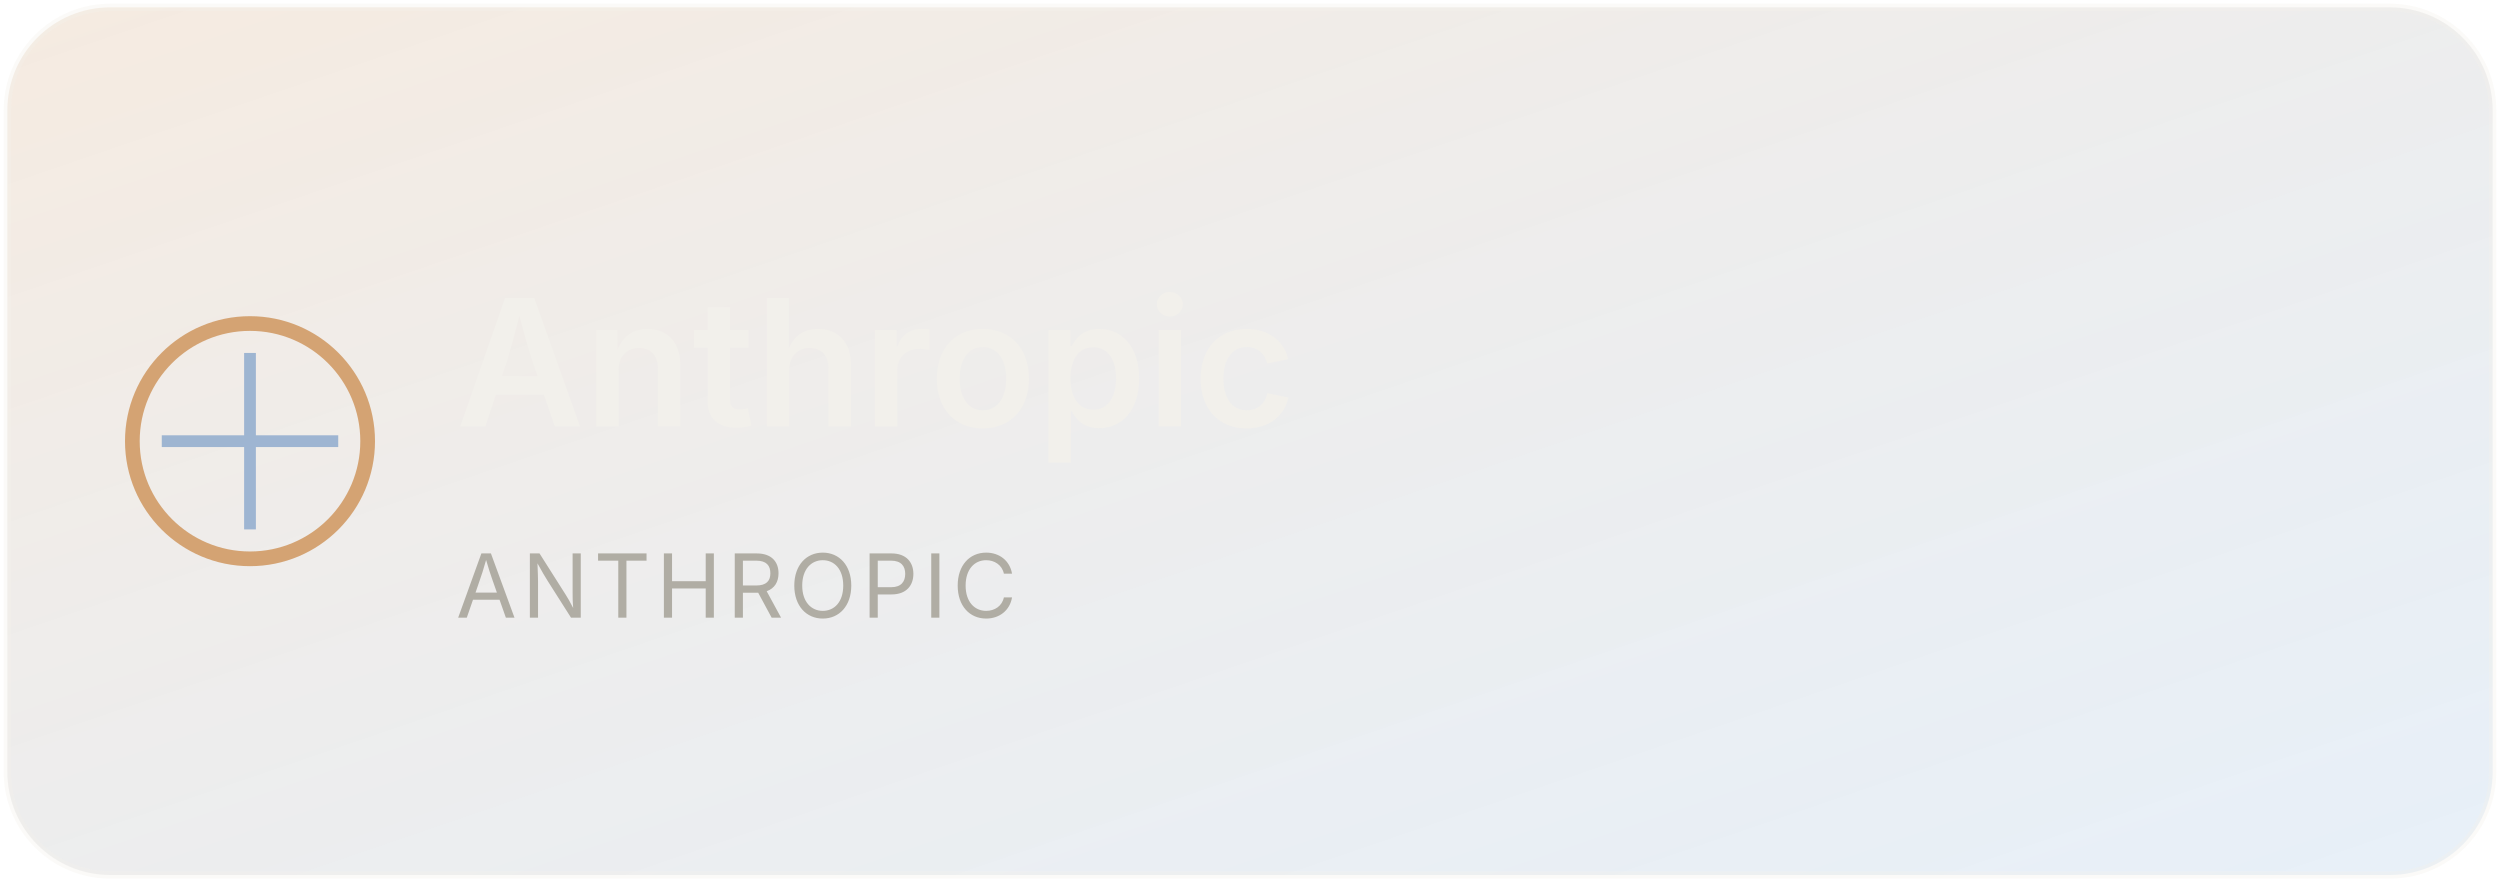
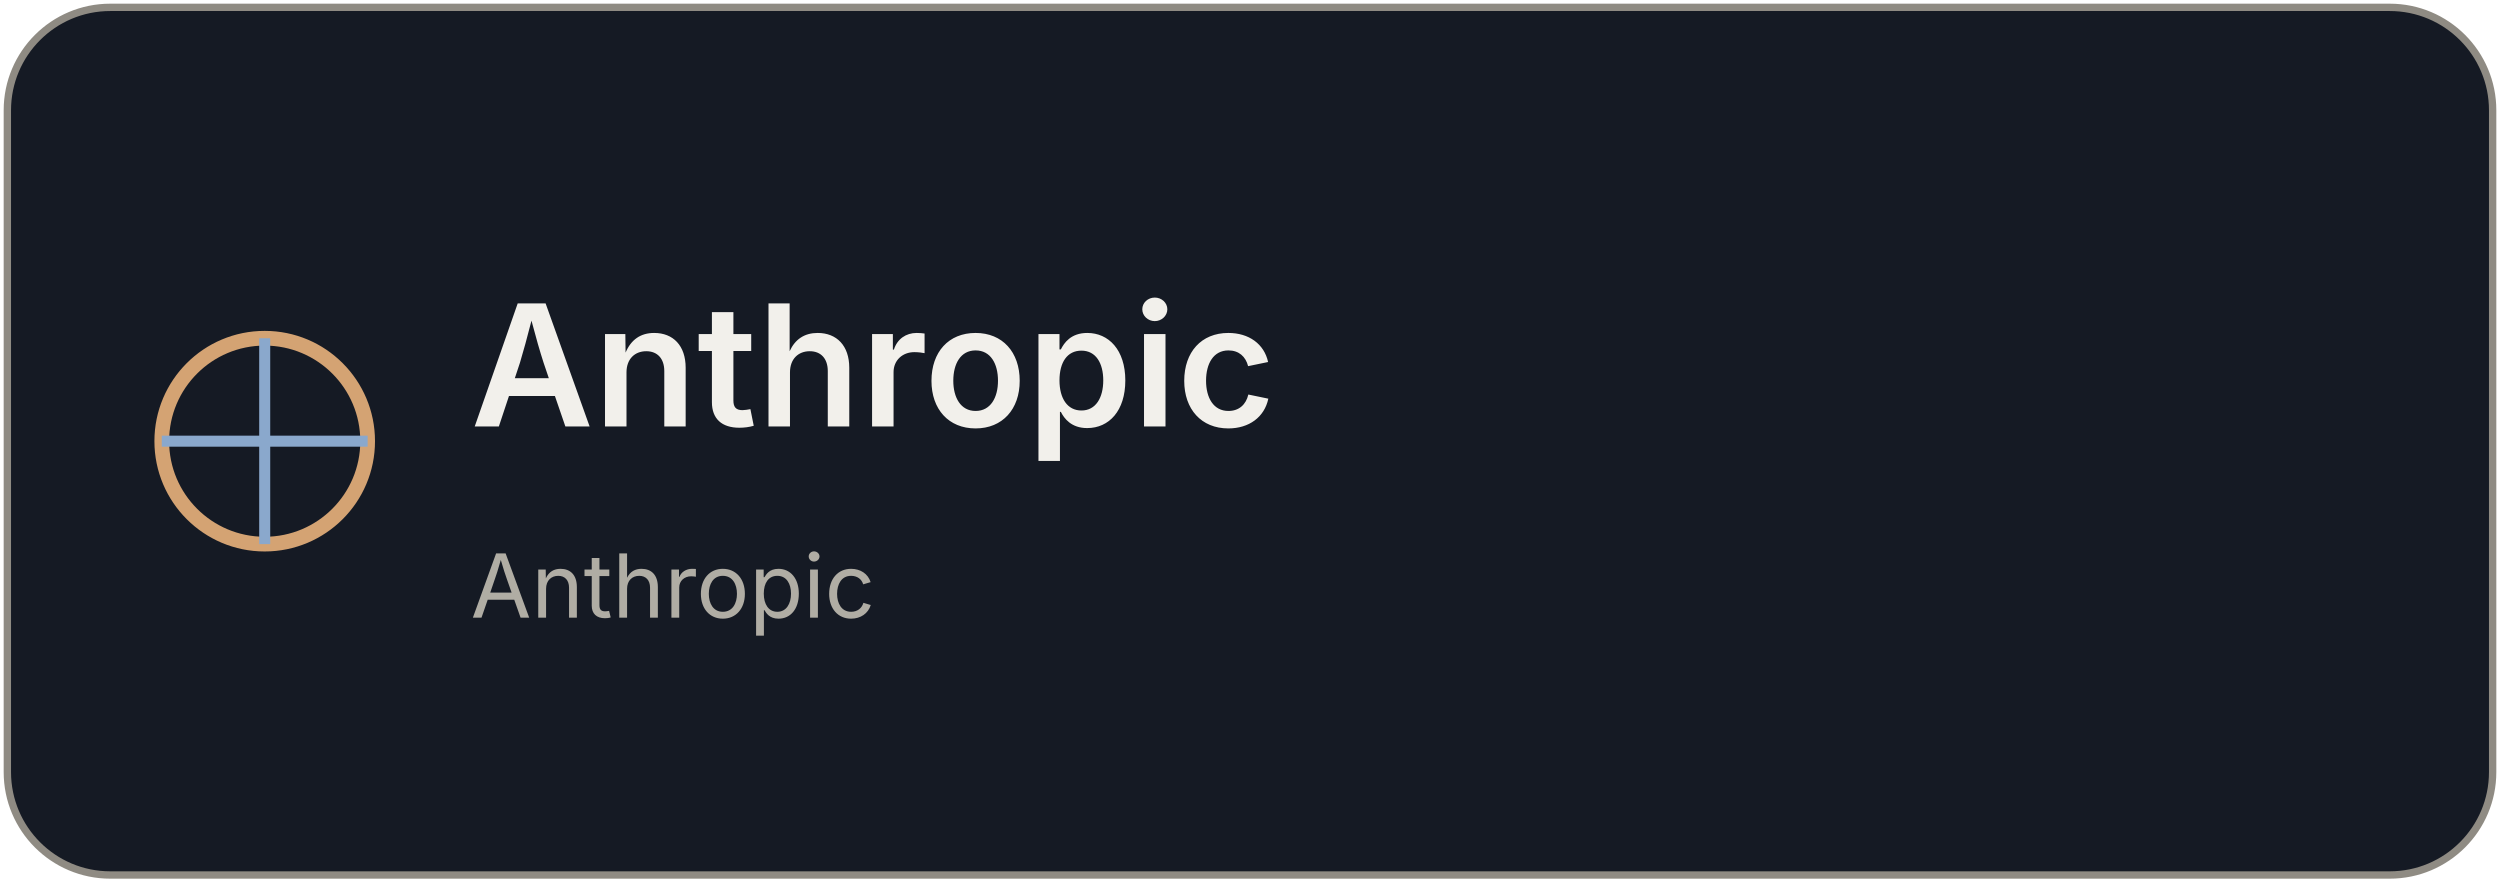
<svg xmlns="http://www.w3.org/2000/svg" width="340" height="120" viewBox="0 0 340 120" role="img" aria-label="Anthropic">
-   <defs>
-     <linearGradient id="g" x1="0" y1="0" x2="1" y2="1">
-       <stop offset="0%" stop-color="rgba(212,163,115,0.22)" />
-       <stop offset="100%" stop-color="rgba(107,159,212,0.16)" />
-     </linearGradient>
-   </defs>
-   <rect x="1" y="1" width="338" height="118" rx="14" fill="url(#g)" stroke="rgba(242,240,235,.35)" />
-   <circle cx="34" cy="60" r="16" fill="none" stroke="#d4a373" stroke-width="2" />
-   <path d="M22 60h24M34 48v24" stroke="#8aa8cc" stroke-width="1.6" opacity="0.8" />
-   <text x="62" y="58" fill="#f2f0eb" font-size="24" font-family="Inter, Arial, sans-serif" font-weight="600">Anthropic</text>
-   <text x="62" y="84" fill="#b0ada4" font-size="12" font-family="Inter, Arial, sans-serif" letter-spacing="0.06em">ANTHROPIC</text>
+   <rect x="1" y="1" width="338" height="118" rx="14" fill="#151a24" stroke="#8f8b83" stroke-width="1" />
+   <circle cx="36" cy="60" r="14" fill="none" stroke="#d4a373" stroke-width="2" />
+   <line x1="22" y1="60" x2="50" y2="60" stroke="#8aa8cc" stroke-width="1.5" />
+   <line x1="36" y1="46" x2="36" y2="74" stroke="#8aa8cc" stroke-width="1.5" />
+   <text x="64" y="58" fill="#f2f0eb" font-size="23" font-family="Inter, Arial, sans-serif" font-weight="600">Anthropic</text>
+   <text x="64" y="84" fill="#b0ada4" font-size="12" font-family="Inter, Arial, sans-serif">Anthropic</text>
</svg>
